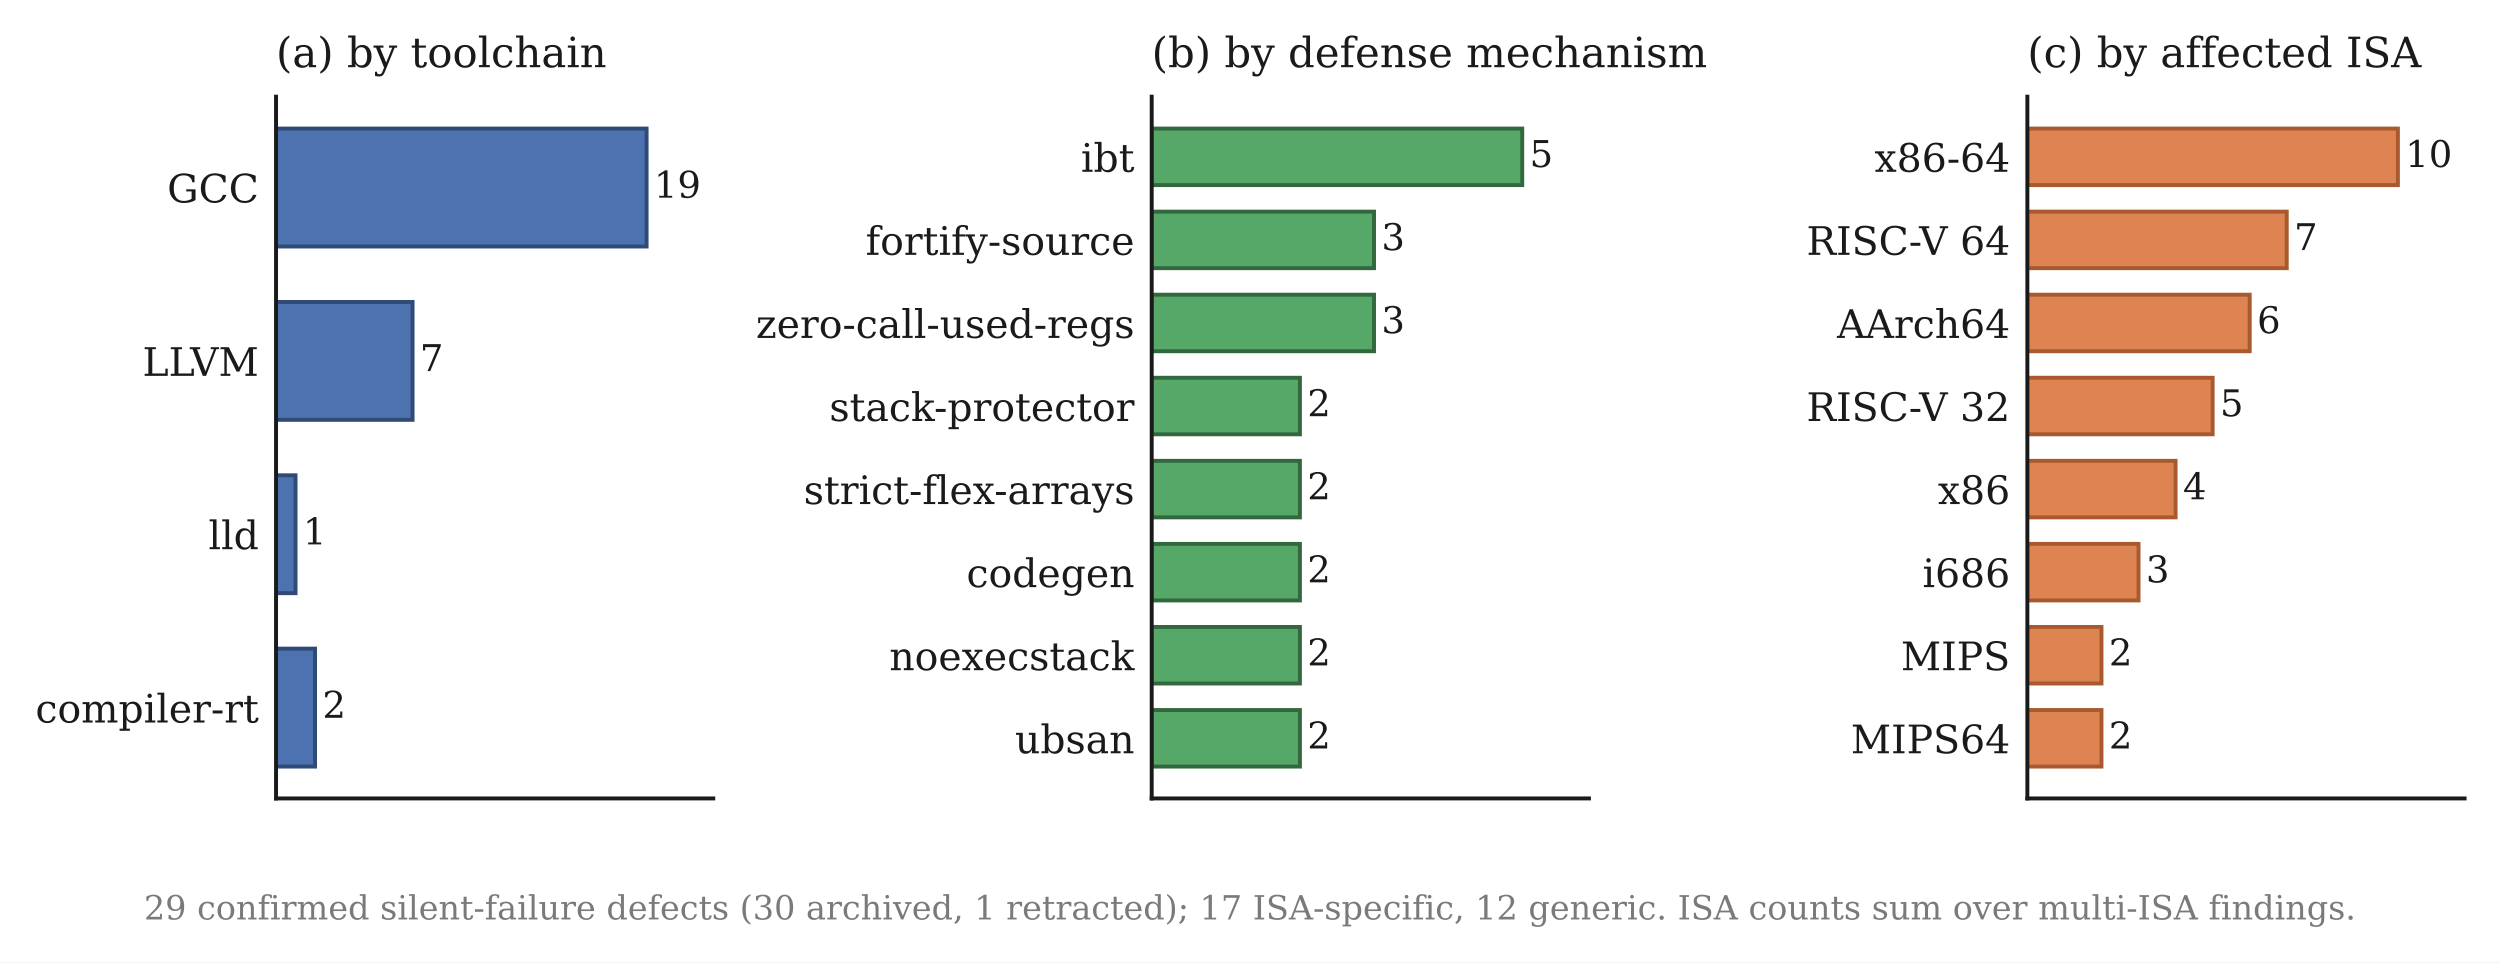
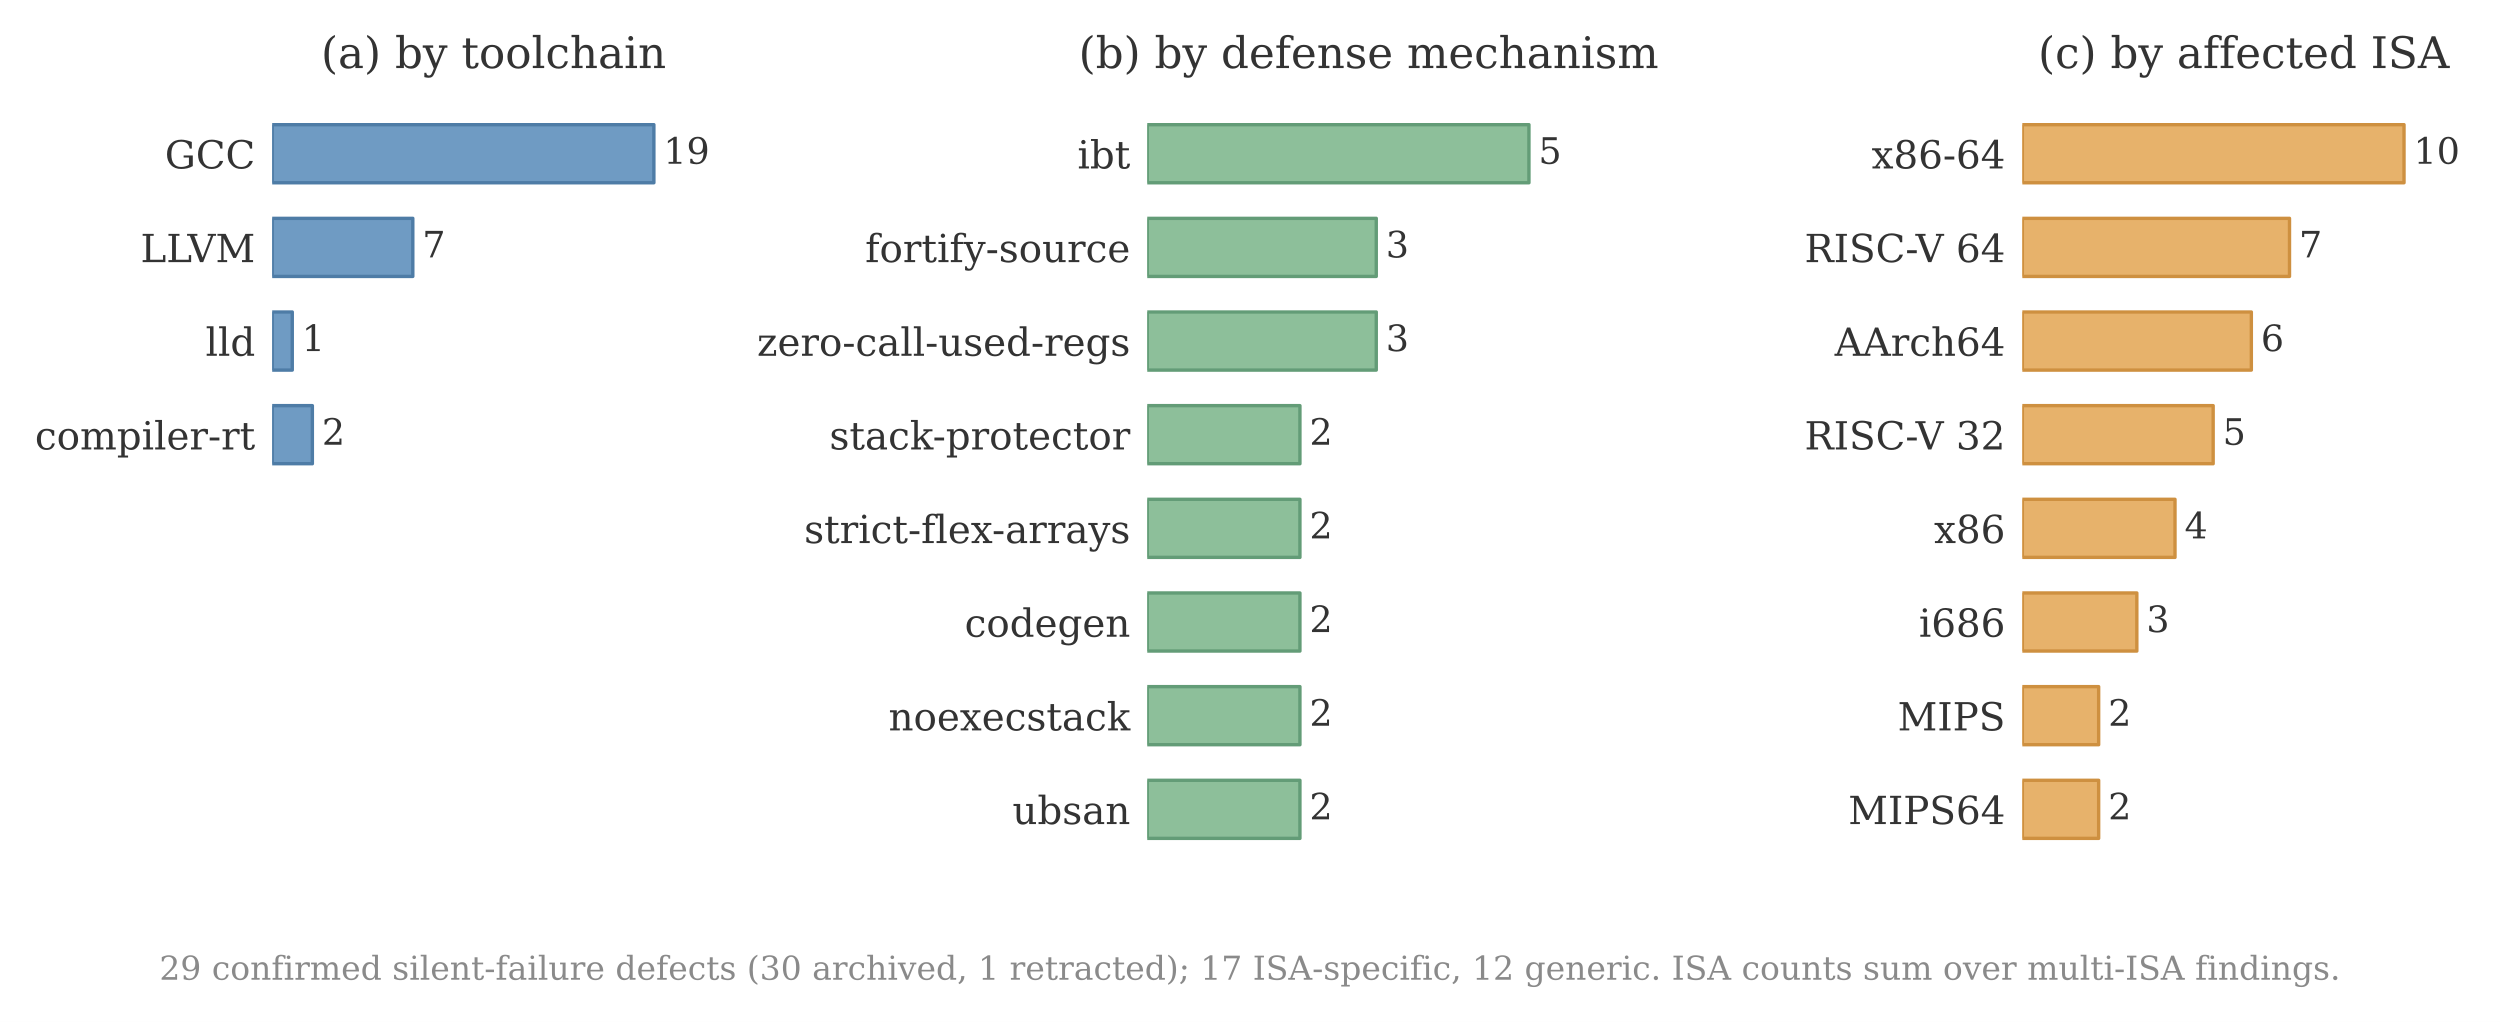
- <svg xmlns="http://www.w3.org/2000/svg" width="508.289pt" height="195.653pt" viewBox="0 0 508.289 195.653" version="1.1">
+ <svg xmlns="http://www.w3.org/2000/svg" width="515.489pt" height="210.721pt" viewBox="0 0 515.489 210.721" version="1.1">
  <defs>
    <style type="text/css">*{stroke-linejoin: round; stroke-linecap: butt}</style>
  </defs>
  <g id="figure_1">
    <g id="patch_1">
-       <path d="M 0 195.653  L 508.289 195.653  L 508.289 -0  L 0 -0  z " style="fill: #ffffff" />
+       <path d="M 0 210.721  L 515.489 210.721  L 515.489 -0  L 0 -0  z " style="fill: #ffffff" />
    </g>
    <g id="axes_1">
      <g id="patch_2">
-         <path d="M 56.123 162.335  L 145.018 162.335  L 145.018 19.659  L 56.123 19.659  z " style="fill: #ffffff" />
-       </g>
-       <g id="patch_3">
-         <path d="M 56.123 26.144  L 131.458 26.144  L 131.458 50.111  L 56.123 50.111  z " clip-path="url(#p0d260854c6)" style="fill: #4c72b0; stroke: #2f4a75; stroke-width: 0.8; stroke-linejoin: miter" />
-       </g>
-       <g id="patch_4">
-         <path d="M 56.123 61.39  L 83.878 61.39  L 83.878 85.357  L 56.123 85.357  z " clip-path="url(#p0d260854c6)" style="fill: #4c72b0; stroke: #2f4a75; stroke-width: 0.8; stroke-linejoin: miter" />
-       </g>
-       <g id="patch_5">
-         <path d="M 56.123 96.636  L 60.088 96.636  L 60.088 120.604  L 56.123 120.604  z " clip-path="url(#p0d260854c6)" style="fill: #4c72b0; stroke: #2f4a75; stroke-width: 0.8; stroke-linejoin: miter" />
-       </g>
-       <g id="patch_6">
-         <path d="M 56.123 131.882  L 64.053 131.882  L 64.053 155.85  L 56.123 155.85  z " clip-path="url(#p0d260854c6)" style="fill: #4c72b0; stroke: #2f4a75; stroke-width: 0.8; stroke-linejoin: miter" />
+         <path d="M 56.123 176.539  L 147.418 176.539  L 147.418 22.039  L 56.123 22.039  z " style="fill: #ffffff" />
      </g>
      <g id="matplotlib.axis_1" />
      <g id="matplotlib.axis_2">
        <g id="ytick_1">
          <g id="line2d_1" />
          <g id="text_1">
-             <text style="fill: #1a1a1a; font: 8px 'DejaVu Serif', 'Bitstream Vera Serif', 'Computer Modern Roman', 'New Century Schoolbook', 'Century Schoolbook L', 'Utopia', 'ITC Bookman', 'Bookman', 'Nimbus Roman No9 L', 'Times New Roman', 'Times', 'Palatino', 'Charter', serif; text-anchor: end" x="52.623" y="41.167" transform="rotate(-0 52.6225 41.16701)">GCC</text>
+             <text style="fill: #333333; font: 8px 'DejaVu Serif', 'Bitstream Vera Serif', 'Computer Modern Roman', 'New Century Schoolbook', 'Century Schoolbook L', 'Utopia', 'ITC Bookman', 'Bookman', 'Nimbus Roman No9 L', 'Times New Roman', 'Times', 'Palatino', 'Charter', serif; text-anchor: end" x="52.623" y="34.734" transform="rotate(-0 52.6225 34.73423)">GCC</text>
          </g>
        </g>
        <g id="ytick_2">
          <g id="line2d_2" />
          <g id="text_2">
-             <text style="fill: #1a1a1a; font: 8px 'DejaVu Serif', 'Bitstream Vera Serif', 'Computer Modern Roman', 'New Century Schoolbook', 'Century Schoolbook L', 'Utopia', 'ITC Bookman', 'Bookman', 'Nimbus Roman No9 L', 'Times New Roman', 'Times', 'Palatino', 'Charter', serif; text-anchor: end" x="52.623" y="76.413" transform="rotate(-0 52.6225 76.41312)">LLVM</text>
+             <text style="fill: #333333; font: 8px 'DejaVu Serif', 'Bitstream Vera Serif', 'Computer Modern Roman', 'New Century Schoolbook', 'Century Schoolbook L', 'Utopia', 'ITC Bookman', 'Bookman', 'Nimbus Roman No9 L', 'Times New Roman', 'Times', 'Palatino', 'Charter', serif; text-anchor: end" x="52.623" y="54.047" transform="rotate(-0 52.6225 54.04677)">LLVM</text>
          </g>
        </g>
        <g id="ytick_3">
          <g id="line2d_3" />
          <g id="text_3">
-             <text style="fill: #1a1a1a; font: 8px 'DejaVu Serif', 'Bitstream Vera Serif', 'Computer Modern Roman', 'New Century Schoolbook', 'Century Schoolbook L', 'Utopia', 'ITC Bookman', 'Bookman', 'Nimbus Roman No9 L', 'Times New Roman', 'Times', 'Palatino', 'Charter', serif; text-anchor: end" x="52.623" y="111.659" transform="rotate(-0 52.6225 111.6592)">lld</text>
+             <text style="fill: #333333; font: 8px 'DejaVu Serif', 'Bitstream Vera Serif', 'Computer Modern Roman', 'New Century Schoolbook', 'Century Schoolbook L', 'Utopia', 'ITC Bookman', 'Bookman', 'Nimbus Roman No9 L', 'Times New Roman', 'Times', 'Palatino', 'Charter', serif; text-anchor: end" x="52.623" y="73.359" transform="rotate(-0 52.6225 73.3593)">lld</text>
          </g>
        </g>
        <g id="ytick_4">
          <g id="line2d_4" />
          <g id="text_4">
-             <text style="fill: #1a1a1a; font: 8px 'DejaVu Serif', 'Bitstream Vera Serif', 'Computer Modern Roman', 'New Century Schoolbook', 'Century Schoolbook L', 'Utopia', 'ITC Bookman', 'Bookman', 'Nimbus Roman No9 L', 'Times New Roman', 'Times', 'Palatino', 'Charter', serif; text-anchor: end" x="52.623" y="146.905" transform="rotate(-0 52.6225 146.9053)">compiler-rt</text>
-           </g>
-         </g>
-       </g>
+             <text style="fill: #333333; font: 8px 'DejaVu Serif', 'Bitstream Vera Serif', 'Computer Modern Roman', 'New Century Schoolbook', 'Century Schoolbook L', 'Utopia', 'ITC Bookman', 'Bookman', 'Nimbus Roman No9 L', 'Times New Roman', 'Times', 'Palatino', 'Charter', serif; text-anchor: end" x="52.623" y="92.672" transform="rotate(-0 52.6225 92.67183)">compiler-rt</text>
+           </g>
+         </g>
+       </g>
+       <g id="patch_3">
+         <path d="M 56.123 25.708  L 134.826 25.708  L 134.826 37.682  L 56.123 37.682  z " clip-path="url(#p93c4ddfcd6)" style="fill: #6f9bc3; stroke: #4e7ca6; stroke-width: 0.7; stroke-linecap: round" />
+       </g>
+       <g id="patch_4">
+         <path d="M 56.123 45.021  L 85.118 45.021  L 85.118 56.994  L 56.123 56.994  z " clip-path="url(#p93c4ddfcd6)" style="fill: #6f9bc3; stroke: #4e7ca6; stroke-width: 0.7; stroke-linecap: round" />
+       </g>
+       <g id="patch_5">
+         <path d="M 56.123 64.333  L 60.265 64.333  L 60.265 76.307  L 56.123 76.307  z " clip-path="url(#p93c4ddfcd6)" style="fill: #6f9bc3; stroke: #4e7ca6; stroke-width: 0.7; stroke-linecap: round" />
+       </g>
+       <g id="patch_6">
+         <path d="M 56.123 83.646  L 64.407 83.646  L 64.407 95.619  L 56.123 95.619  z " clip-path="url(#p93c4ddfcd6)" style="fill: #6f9bc3; stroke: #4e7ca6; stroke-width: 0.7; stroke-linecap: round" />
+       </g>
+       <g id="text_5">
+         <text style="fill: #333333; font: 7.5px 'DejaVu Serif', 'Bitstream Vera Serif', 'Computer Modern Roman', 'New Century Schoolbook', 'Century Schoolbook L', 'Utopia', 'ITC Bookman', 'Bookman', 'Nimbus Roman No9 L', 'Times New Roman', 'Times', 'Palatino', 'Charter', serif; text-anchor: start" x="136.793" y="33.764" transform="rotate(-0 136.7932 33.76439)">19</text>
+       </g>
+       <g id="text_6">
+         <text style="fill: #333333; font: 7.5px 'DejaVu Serif', 'Bitstream Vera Serif', 'Computer Modern Roman', 'New Century Schoolbook', 'Century Schoolbook L', 'Utopia', 'ITC Bookman', 'Bookman', 'Nimbus Roman No9 L', 'Times New Roman', 'Times', 'Palatino', 'Charter', serif; text-anchor: start" x="87.086" y="53.077" transform="rotate(-0 87.08597 53.07692)">7</text>
+       </g>
+       <g id="text_7">
+         <text style="fill: #333333; font: 7.5px 'DejaVu Serif', 'Bitstream Vera Serif', 'Computer Modern Roman', 'New Century Schoolbook', 'Century Schoolbook L', 'Utopia', 'ITC Bookman', 'Bookman', 'Nimbus Roman No9 L', 'Times New Roman', 'Times', 'Palatino', 'Charter', serif; text-anchor: start" x="62.232" y="72.389" transform="rotate(-0 62.23235 72.38945)">1</text>
+       </g>
+       <g id="text_8">
+         <text style="fill: #333333; font: 7.5px 'DejaVu Serif', 'Bitstream Vera Serif', 'Computer Modern Roman', 'New Century Schoolbook', 'Century Schoolbook L', 'Utopia', 'ITC Bookman', 'Bookman', 'Nimbus Roman No9 L', 'Times New Roman', 'Times', 'Palatino', 'Charter', serif; text-anchor: start" x="66.375" y="91.702" transform="rotate(-0 66.37462 91.70198)">2</text>
+       </g>
+       <g id="text_9">
+         <text style="fill: #333333; font: 9px 'DejaVu Serif', 'Bitstream Vera Serif', 'Computer Modern Roman', 'New Century Schoolbook', 'Century Schoolbook L', 'Utopia', 'ITC Bookman', 'Bookman', 'Nimbus Roman No9 L', 'Times New Roman', 'Times', 'Palatino', 'Charter', serif; text-anchor: middle" x="101.77" y="14.039" transform="rotate(-0 101.7703 14.03859)">(a) by toolchain</text>
+       </g>
+     </g>
+     <g id="axes_2">
      <g id="patch_7">
-         <path d="M 56.123 162.335  L 56.123 19.659  " style="fill: none; stroke: #1a1a1a; stroke-width: 0.8; stroke-linejoin: miter; stroke-linecap: square" />
-       </g>
-       <g id="patch_8">
-         <path d="M 56.123 162.335  L 145.018 162.335  " style="fill: none; stroke: #1a1a1a; stroke-width: 0.8; stroke-linejoin: miter; stroke-linecap: square" />
-       </g>
-       <g id="text_5">
-         <text style="fill: #1a1a1a; font: 7.5px 'DejaVu Serif', 'Bitstream Vera Serif', 'Computer Modern Roman', 'New Century Schoolbook', 'Century Schoolbook L', 'Utopia', 'ITC Bookman', 'Bookman', 'Nimbus Roman No9 L', 'Times New Roman', 'Times', 'Palatino', 'Charter', serif; text-anchor: start" x="132.964" y="40.197" transform="rotate(-0 132.9645 40.19716)">19</text>
-       </g>
-       <g id="text_6">
-         <text style="fill: #1a1a1a; font: 7.5px 'DejaVu Serif', 'Bitstream Vera Serif', 'Computer Modern Roman', 'New Century Schoolbook', 'Century Schoolbook L', 'Utopia', 'ITC Bookman', 'Bookman', 'Nimbus Roman No9 L', 'Times New Roman', 'Times', 'Palatino', 'Charter', serif; text-anchor: start" x="85.384" y="75.443" transform="rotate(-0 85.38431 75.44327)">7</text>
-       </g>
-       <g id="text_7">
-         <text style="fill: #1a1a1a; font: 7.5px 'DejaVu Serif', 'Bitstream Vera Serif', 'Computer Modern Roman', 'New Century Schoolbook', 'Century Schoolbook L', 'Utopia', 'ITC Bookman', 'Bookman', 'Nimbus Roman No9 L', 'Times New Roman', 'Times', 'Palatino', 'Charter', serif; text-anchor: start" x="61.594" y="110.689" transform="rotate(-0 61.59422 110.6894)">1</text>
-       </g>
-       <g id="text_8">
-         <text style="fill: #1a1a1a; font: 7.5px 'DejaVu Serif', 'Bitstream Vera Serif', 'Computer Modern Roman', 'New Century Schoolbook', 'Century Schoolbook L', 'Utopia', 'ITC Bookman', 'Bookman', 'Nimbus Roman No9 L', 'Times New Roman', 'Times', 'Palatino', 'Charter', serif; text-anchor: start" x="65.559" y="145.935" transform="rotate(-0 65.55924 145.9355)">2</text>
-       </g>
-       <g id="text_9">
-         <text style="fill: #1a1a1a; font: 8.5px 'DejaVu Serif', 'Bitstream Vera Serif', 'Computer Modern Roman', 'New Century Schoolbook', 'Century Schoolbook L', 'Utopia', 'ITC Bookman', 'Bookman', 'Nimbus Roman No9 L', 'Times New Roman', 'Times', 'Palatino', 'Charter', serif; text-anchor: start" x="56.123" y="13.659" transform="rotate(-0 56.1225 13.65867)">(a) by toolchain</text>
-       </g>
-     </g>
-     <g id="axes_2">
-       <g id="patch_9">
-         <path d="M 234.158 162.335  L 323.054 162.335  L 323.054 19.659  L 234.158 19.659  z " style="fill: #ffffff" />
-       </g>
-       <g id="patch_10">
-         <path d="M 234.158 26.144  L 309.493 26.144  L 309.493 37.628  L 234.158 37.628  z " clip-path="url(#pb42e77f944)" style="fill: #55a868; stroke: #33683f; stroke-width: 0.8; stroke-linejoin: miter" />
-       </g>
-       <g id="patch_11">
-         <path d="M 234.158 43.033  L 279.359 43.033  L 279.359 54.517  L 234.158 54.517  z " clip-path="url(#pb42e77f944)" style="fill: #55a868; stroke: #33683f; stroke-width: 0.8; stroke-linejoin: miter" />
-       </g>
-       <g id="patch_12">
-         <path d="M 234.158 59.921  L 279.359 59.921  L 279.359 71.406  L 234.158 71.406  z " clip-path="url(#pb42e77f944)" style="fill: #55a868; stroke: #33683f; stroke-width: 0.8; stroke-linejoin: miter" />
-       </g>
-       <g id="patch_13">
-         <path d="M 234.158 76.81  L 264.292 76.81  L 264.292 88.295  L 234.158 88.295  z " clip-path="url(#pb42e77f944)" style="fill: #55a868; stroke: #33683f; stroke-width: 0.8; stroke-linejoin: miter" />
-       </g>
-       <g id="patch_14">
-         <path d="M 234.158 93.699  L 264.292 93.699  L 264.292 105.183  L 234.158 105.183  z " clip-path="url(#pb42e77f944)" style="fill: #55a868; stroke: #33683f; stroke-width: 0.8; stroke-linejoin: miter" />
-       </g>
-       <g id="patch_15">
-         <path d="M 234.158 110.588  L 264.292 110.588  L 264.292 122.072  L 234.158 122.072  z " clip-path="url(#pb42e77f944)" style="fill: #55a868; stroke: #33683f; stroke-width: 0.8; stroke-linejoin: miter" />
-       </g>
-       <g id="patch_16">
-         <path d="M 234.158 127.477  L 264.292 127.477  L 264.292 138.961  L 234.158 138.961  z " clip-path="url(#pb42e77f944)" style="fill: #55a868; stroke: #33683f; stroke-width: 0.8; stroke-linejoin: miter" />
-       </g>
-       <g id="patch_17">
-         <path d="M 234.158 144.365  L 264.292 144.365  L 264.292 155.85  L 234.158 155.85  z " clip-path="url(#pb42e77f944)" style="fill: #55a868; stroke: #33683f; stroke-width: 0.8; stroke-linejoin: miter" />
+         <path d="M 236.558 176.539  L 327.854 176.539  L 327.854 22.039  L 236.558 22.039  z " style="fill: #ffffff" />
      </g>
      <g id="matplotlib.axis_3" />
      <g id="matplotlib.axis_4">
        <g id="ytick_5">
          <g id="line2d_5" />
          <g id="text_10">
-             <text style="fill: #1a1a1a; font: 8px 'DejaVu Serif', 'Bitstream Vera Serif', 'Computer Modern Roman', 'New Century Schoolbook', 'Century Schoolbook L', 'Utopia', 'ITC Bookman', 'Bookman', 'Nimbus Roman No9 L', 'Times New Roman', 'Times', 'Palatino', 'Charter', serif; text-anchor: end" x="230.658" y="34.926" transform="rotate(-0 230.6581 34.92551)">ibt</text>
+             <text style="fill: #333333; font: 8px 'DejaVu Serif', 'Bitstream Vera Serif', 'Computer Modern Roman', 'New Century Schoolbook', 'Century Schoolbook L', 'Utopia', 'ITC Bookman', 'Bookman', 'Nimbus Roman No9 L', 'Times New Roman', 'Times', 'Palatino', 'Charter', serif; text-anchor: end" x="233.058" y="34.734" transform="rotate(-0 233.0581 34.73423)">ibt</text>
          </g>
        </g>
        <g id="ytick_6">
          <g id="line2d_6" />
          <g id="text_11">
-             <text style="fill: #1a1a1a; font: 8px 'DejaVu Serif', 'Bitstream Vera Serif', 'Computer Modern Roman', 'New Century Schoolbook', 'Century Schoolbook L', 'Utopia', 'ITC Bookman', 'Bookman', 'Nimbus Roman No9 L', 'Times New Roman', 'Times', 'Palatino', 'Charter', serif; text-anchor: end" x="230.658" y="51.814" transform="rotate(-0 230.6581 51.81427)">fortify-source</text>
+             <text style="fill: #333333; font: 8px 'DejaVu Serif', 'Bitstream Vera Serif', 'Computer Modern Roman', 'New Century Schoolbook', 'Century Schoolbook L', 'Utopia', 'ITC Bookman', 'Bookman', 'Nimbus Roman No9 L', 'Times New Roman', 'Times', 'Palatino', 'Charter', serif; text-anchor: end" x="233.058" y="54.047" transform="rotate(-0 233.0581 54.04677)">fortify-source</text>
          </g>
        </g>
        <g id="ytick_7">
          <g id="line2d_7" />
          <g id="text_12">
-             <text style="fill: #1a1a1a; font: 8px 'DejaVu Serif', 'Bitstream Vera Serif', 'Computer Modern Roman', 'New Century Schoolbook', 'Century Schoolbook L', 'Utopia', 'ITC Bookman', 'Bookman', 'Nimbus Roman No9 L', 'Times New Roman', 'Times', 'Palatino', 'Charter', serif; text-anchor: end" x="230.658" y="68.703" transform="rotate(-0 230.6581 68.70303)">zero-call-used-regs</text>
+             <text style="fill: #333333; font: 8px 'DejaVu Serif', 'Bitstream Vera Serif', 'Computer Modern Roman', 'New Century Schoolbook', 'Century Schoolbook L', 'Utopia', 'ITC Bookman', 'Bookman', 'Nimbus Roman No9 L', 'Times New Roman', 'Times', 'Palatino', 'Charter', serif; text-anchor: end" x="233.058" y="73.359" transform="rotate(-0 233.0581 73.3593)">zero-call-used-regs</text>
          </g>
        </g>
        <g id="ytick_8">
          <g id="line2d_8" />
          <g id="text_13">
-             <text style="fill: #1a1a1a; font: 8px 'DejaVu Serif', 'Bitstream Vera Serif', 'Computer Modern Roman', 'New Century Schoolbook', 'Century Schoolbook L', 'Utopia', 'ITC Bookman', 'Bookman', 'Nimbus Roman No9 L', 'Times New Roman', 'Times', 'Palatino', 'Charter', serif; text-anchor: end" x="230.658" y="85.592" transform="rotate(-0 230.6581 85.59179)">stack-protector</text>
+             <text style="fill: #333333; font: 8px 'DejaVu Serif', 'Bitstream Vera Serif', 'Computer Modern Roman', 'New Century Schoolbook', 'Century Schoolbook L', 'Utopia', 'ITC Bookman', 'Bookman', 'Nimbus Roman No9 L', 'Times New Roman', 'Times', 'Palatino', 'Charter', serif; text-anchor: end" x="233.058" y="92.672" transform="rotate(-0 233.0581 92.67183)">stack-protector</text>
          </g>
        </g>
        <g id="ytick_9">
          <g id="line2d_9" />
          <g id="text_14">
-             <text style="fill: #1a1a1a; font: 8px 'DejaVu Serif', 'Bitstream Vera Serif', 'Computer Modern Roman', 'New Century Schoolbook', 'Century Schoolbook L', 'Utopia', 'ITC Bookman', 'Bookman', 'Nimbus Roman No9 L', 'Times New Roman', 'Times', 'Palatino', 'Charter', serif; text-anchor: end" x="230.658" y="102.481" transform="rotate(-0 230.6581 102.4806)">strict-flex-arrays</text>
+             <text style="fill: #333333; font: 8px 'DejaVu Serif', 'Bitstream Vera Serif', 'Computer Modern Roman', 'New Century Schoolbook', 'Century Schoolbook L', 'Utopia', 'ITC Bookman', 'Bookman', 'Nimbus Roman No9 L', 'Times New Roman', 'Times', 'Palatino', 'Charter', serif; text-anchor: end" x="233.058" y="111.984" transform="rotate(-0 233.0581 111.9844)">strict-flex-arrays</text>
          </g>
        </g>
        <g id="ytick_10">
          <g id="line2d_10" />
          <g id="text_15">
-             <text style="fill: #1a1a1a; font: 8px 'DejaVu Serif', 'Bitstream Vera Serif', 'Computer Modern Roman', 'New Century Schoolbook', 'Century Schoolbook L', 'Utopia', 'ITC Bookman', 'Bookman', 'Nimbus Roman No9 L', 'Times New Roman', 'Times', 'Palatino', 'Charter', serif; text-anchor: end" x="230.658" y="119.369" transform="rotate(-0 230.6581 119.3693)">codegen</text>
+             <text style="fill: #333333; font: 8px 'DejaVu Serif', 'Bitstream Vera Serif', 'Computer Modern Roman', 'New Century Schoolbook', 'Century Schoolbook L', 'Utopia', 'ITC Bookman', 'Bookman', 'Nimbus Roman No9 L', 'Times New Roman', 'Times', 'Palatino', 'Charter', serif; text-anchor: end" x="233.058" y="131.297" transform="rotate(-0 233.0581 131.2969)">codegen</text>
          </g>
        </g>
        <g id="ytick_11">
          <g id="line2d_11" />
          <g id="text_16">
-             <text style="fill: #1a1a1a; font: 8px 'DejaVu Serif', 'Bitstream Vera Serif', 'Computer Modern Roman', 'New Century Schoolbook', 'Century Schoolbook L', 'Utopia', 'ITC Bookman', 'Bookman', 'Nimbus Roman No9 L', 'Times New Roman', 'Times', 'Palatino', 'Charter', serif; text-anchor: end" x="230.658" y="136.258" transform="rotate(-0 230.6581 136.2581)">noexecstack</text>
+             <text style="fill: #333333; font: 8px 'DejaVu Serif', 'Bitstream Vera Serif', 'Computer Modern Roman', 'New Century Schoolbook', 'Century Schoolbook L', 'Utopia', 'ITC Bookman', 'Bookman', 'Nimbus Roman No9 L', 'Times New Roman', 'Times', 'Palatino', 'Charter', serif; text-anchor: end" x="233.058" y="150.609" transform="rotate(-0 233.0581 150.6094)">noexecstack</text>
          </g>
        </g>
        <g id="ytick_12">
          <g id="line2d_12" />
          <g id="text_17">
-             <text style="fill: #1a1a1a; font: 8px 'DejaVu Serif', 'Bitstream Vera Serif', 'Computer Modern Roman', 'New Century Schoolbook', 'Century Schoolbook L', 'Utopia', 'ITC Bookman', 'Bookman', 'Nimbus Roman No9 L', 'Times New Roman', 'Times', 'Palatino', 'Charter', serif; text-anchor: end" x="230.658" y="153.147" transform="rotate(-0 230.6581 153.1468)">ubsan</text>
-           </g>
-         </g>
-       </g>
-       <g id="patch_18">
-         <path d="M 234.158 162.335  L 234.158 19.659  " style="fill: none; stroke: #1a1a1a; stroke-width: 0.8; stroke-linejoin: miter; stroke-linecap: square" />
-       </g>
-       <g id="patch_19">
-         <path d="M 234.158 162.335  L 323.054 162.335  " style="fill: none; stroke: #1a1a1a; stroke-width: 0.8; stroke-linejoin: miter; stroke-linecap: square" />
+             <text style="fill: #333333; font: 8px 'DejaVu Serif', 'Bitstream Vera Serif', 'Computer Modern Roman', 'New Century Schoolbook', 'Century Schoolbook L', 'Utopia', 'ITC Bookman', 'Bookman', 'Nimbus Roman No9 L', 'Times New Roman', 'Times', 'Palatino', 'Charter', serif; text-anchor: end" x="233.058" y="169.922" transform="rotate(-0 233.0581 169.922)">ubsan</text>
+           </g>
+         </g>
+       </g>
+       <g id="patch_8">
+         <path d="M 236.558 25.708  L 315.261 25.708  L 315.261 37.682  L 236.558 37.682  z " clip-path="url(#pa317aa3f39)" style="fill: #8dbf9a; stroke: #639c77; stroke-width: 0.7; stroke-linecap: round" />
+       </g>
+       <g id="patch_9">
+         <path d="M 236.558 45.021  L 283.78 45.021  L 283.78 56.994  L 236.558 56.994  z " clip-path="url(#pa317aa3f39)" style="fill: #8dbf9a; stroke: #639c77; stroke-width: 0.7; stroke-linecap: round" />
+       </g>
+       <g id="patch_10">
+         <path d="M 236.558 64.333  L 283.78 64.333  L 283.78 76.307  L 236.558 76.307  z " clip-path="url(#pa317aa3f39)" style="fill: #8dbf9a; stroke: #639c77; stroke-width: 0.7; stroke-linecap: round" />
+       </g>
+       <g id="patch_11">
+         <path d="M 236.558 83.646  L 268.039 83.646  L 268.039 95.619  L 236.558 95.619  z " clip-path="url(#pa317aa3f39)" style="fill: #8dbf9a; stroke: #639c77; stroke-width: 0.7; stroke-linecap: round" />
+       </g>
+       <g id="patch_12">
+         <path d="M 236.558 102.958  L 268.039 102.958  L 268.039 114.932  L 236.558 114.932  z " clip-path="url(#pa317aa3f39)" style="fill: #8dbf9a; stroke: #639c77; stroke-width: 0.7; stroke-linecap: round" />
+       </g>
+       <g id="patch_13">
+         <path d="M 236.558 122.271  L 268.039 122.271  L 268.039 134.244  L 236.558 134.244  z " clip-path="url(#pa317aa3f39)" style="fill: #8dbf9a; stroke: #639c77; stroke-width: 0.7; stroke-linecap: round" />
+       </g>
+       <g id="patch_14">
+         <path d="M 236.558 141.583  L 268.039 141.583  L 268.039 153.557  L 236.558 153.557  z " clip-path="url(#pa317aa3f39)" style="fill: #8dbf9a; stroke: #639c77; stroke-width: 0.7; stroke-linecap: round" />
+       </g>
+       <g id="patch_15">
+         <path d="M 236.558 160.896  L 268.039 160.896  L 268.039 172.869  L 236.558 172.869  z " clip-path="url(#pa317aa3f39)" style="fill: #8dbf9a; stroke: #639c77; stroke-width: 0.7; stroke-linecap: round" />
      </g>
      <g id="text_18">
-         <text style="fill: #1a1a1a; font: 7.5px 'DejaVu Serif', 'Bitstream Vera Serif', 'Computer Modern Roman', 'New Century Schoolbook', 'Century Schoolbook L', 'Utopia', 'ITC Bookman', 'Bookman', 'Nimbus Roman No9 L', 'Times New Roman', 'Times', 'Palatino', 'Charter', serif; text-anchor: start" x="311" y="33.956" transform="rotate(-0 311.0001 33.95567)">5</text>
+         <text style="fill: #333333; font: 7.5px 'DejaVu Serif', 'Bitstream Vera Serif', 'Computer Modern Roman', 'New Century Schoolbook', 'Century Schoolbook L', 'Utopia', 'ITC Bookman', 'Bookman', 'Nimbus Roman No9 L', 'Times New Roman', 'Times', 'Palatino', 'Charter', serif; text-anchor: start" x="317.229" y="33.764" transform="rotate(-0 317.2288 33.76439)">5</text>
      </g>
      <g id="text_19">
-         <text style="fill: #1a1a1a; font: 7.5px 'DejaVu Serif', 'Bitstream Vera Serif', 'Computer Modern Roman', 'New Century Schoolbook', 'Century Schoolbook L', 'Utopia', 'ITC Bookman', 'Bookman', 'Nimbus Roman No9 L', 'Times New Roman', 'Times', 'Palatino', 'Charter', serif; text-anchor: start" x="280.866" y="50.844" transform="rotate(-0 280.866 50.84443)">3</text>
+         <text style="fill: #333333; font: 7.5px 'DejaVu Serif', 'Bitstream Vera Serif', 'Computer Modern Roman', 'New Century Schoolbook', 'Century Schoolbook L', 'Utopia', 'ITC Bookman', 'Bookman', 'Nimbus Roman No9 L', 'Times New Roman', 'Times', 'Palatino', 'Charter', serif; text-anchor: start" x="285.748" y="53.077" transform="rotate(-0 285.7476 53.07692)">3</text>
      </g>
      <g id="text_20">
-         <text style="fill: #1a1a1a; font: 7.5px 'DejaVu Serif', 'Bitstream Vera Serif', 'Computer Modern Roman', 'New Century Schoolbook', 'Century Schoolbook L', 'Utopia', 'ITC Bookman', 'Bookman', 'Nimbus Roman No9 L', 'Times New Roman', 'Times', 'Palatino', 'Charter', serif; text-anchor: start" x="280.866" y="67.733" transform="rotate(-0 280.866 67.73319)">3</text>
+         <text style="fill: #333333; font: 7.5px 'DejaVu Serif', 'Bitstream Vera Serif', 'Computer Modern Roman', 'New Century Schoolbook', 'Century Schoolbook L', 'Utopia', 'ITC Bookman', 'Bookman', 'Nimbus Roman No9 L', 'Times New Roman', 'Times', 'Palatino', 'Charter', serif; text-anchor: start" x="285.748" y="72.389" transform="rotate(-0 285.7476 72.38945)">3</text>
      </g>
      <g id="text_21">
-         <text style="fill: #1a1a1a; font: 7.5px 'DejaVu Serif', 'Bitstream Vera Serif', 'Computer Modern Roman', 'New Century Schoolbook', 'Century Schoolbook L', 'Utopia', 'ITC Bookman', 'Bookman', 'Nimbus Roman No9 L', 'Times New Roman', 'Times', 'Palatino', 'Charter', serif; text-anchor: start" x="265.799" y="84.622" transform="rotate(-0 265.7989 84.62195)">2</text>
+         <text style="fill: #333333; font: 7.5px 'DejaVu Serif', 'Bitstream Vera Serif', 'Computer Modern Roman', 'New Century Schoolbook', 'Century Schoolbook L', 'Utopia', 'ITC Bookman', 'Bookman', 'Nimbus Roman No9 L', 'Times New Roman', 'Times', 'Palatino', 'Charter', serif; text-anchor: start" x="270.007" y="91.702" transform="rotate(-0 270.007 91.70198)">2</text>
      </g>
      <g id="text_22">
-         <text style="fill: #1a1a1a; font: 7.5px 'DejaVu Serif', 'Bitstream Vera Serif', 'Computer Modern Roman', 'New Century Schoolbook', 'Century Schoolbook L', 'Utopia', 'ITC Bookman', 'Bookman', 'Nimbus Roman No9 L', 'Times New Roman', 'Times', 'Palatino', 'Charter', serif; text-anchor: start" x="265.799" y="101.511" transform="rotate(-0 265.7989 101.5107)">2</text>
+         <text style="fill: #333333; font: 7.5px 'DejaVu Serif', 'Bitstream Vera Serif', 'Computer Modern Roman', 'New Century Schoolbook', 'Century Schoolbook L', 'Utopia', 'ITC Bookman', 'Bookman', 'Nimbus Roman No9 L', 'Times New Roman', 'Times', 'Palatino', 'Charter', serif; text-anchor: start" x="270.007" y="111.015" transform="rotate(-0 270.007 111.0145)">2</text>
      </g>
      <g id="text_23">
-         <text style="fill: #1a1a1a; font: 7.5px 'DejaVu Serif', 'Bitstream Vera Serif', 'Computer Modern Roman', 'New Century Schoolbook', 'Century Schoolbook L', 'Utopia', 'ITC Bookman', 'Bookman', 'Nimbus Roman No9 L', 'Times New Roman', 'Times', 'Palatino', 'Charter', serif; text-anchor: start" x="265.799" y="118.399" transform="rotate(-0 265.7989 118.3995)">2</text>
+         <text style="fill: #333333; font: 7.5px 'DejaVu Serif', 'Bitstream Vera Serif', 'Computer Modern Roman', 'New Century Schoolbook', 'Century Schoolbook L', 'Utopia', 'ITC Bookman', 'Bookman', 'Nimbus Roman No9 L', 'Times New Roman', 'Times', 'Palatino', 'Charter', serif; text-anchor: start" x="270.007" y="130.327" transform="rotate(-0 270.007 130.327)">2</text>
      </g>
      <g id="text_24">
-         <text style="fill: #1a1a1a; font: 7.5px 'DejaVu Serif', 'Bitstream Vera Serif', 'Computer Modern Roman', 'New Century Schoolbook', 'Century Schoolbook L', 'Utopia', 'ITC Bookman', 'Bookman', 'Nimbus Roman No9 L', 'Times New Roman', 'Times', 'Palatino', 'Charter', serif; text-anchor: start" x="265.799" y="135.288" transform="rotate(-0 265.7989 135.2882)">2</text>
+         <text style="fill: #333333; font: 7.5px 'DejaVu Serif', 'Bitstream Vera Serif', 'Computer Modern Roman', 'New Century Schoolbook', 'Century Schoolbook L', 'Utopia', 'ITC Bookman', 'Bookman', 'Nimbus Roman No9 L', 'Times New Roman', 'Times', 'Palatino', 'Charter', serif; text-anchor: start" x="270.007" y="149.64" transform="rotate(-0 270.007 149.6396)">2</text>
      </g>
      <g id="text_25">
-         <text style="fill: #1a1a1a; font: 7.5px 'DejaVu Serif', 'Bitstream Vera Serif', 'Computer Modern Roman', 'New Century Schoolbook', 'Century Schoolbook L', 'Utopia', 'ITC Bookman', 'Bookman', 'Nimbus Roman No9 L', 'Times New Roman', 'Times', 'Palatino', 'Charter', serif; text-anchor: start" x="265.799" y="152.177" transform="rotate(-0 265.7989 152.177)">2</text>
+         <text style="fill: #333333; font: 7.5px 'DejaVu Serif', 'Bitstream Vera Serif', 'Computer Modern Roman', 'New Century Schoolbook', 'Century Schoolbook L', 'Utopia', 'ITC Bookman', 'Bookman', 'Nimbus Roman No9 L', 'Times New Roman', 'Times', 'Palatino', 'Charter', serif; text-anchor: start" x="270.007" y="168.952" transform="rotate(-0 270.007 168.9521)">2</text>
      </g>
      <g id="text_26">
-         <text style="fill: #1a1a1a; font: 8.5px 'DejaVu Serif', 'Bitstream Vera Serif', 'Computer Modern Roman', 'New Century Schoolbook', 'Century Schoolbook L', 'Utopia', 'ITC Bookman', 'Bookman', 'Nimbus Roman No9 L', 'Times New Roman', 'Times', 'Palatino', 'Charter', serif; text-anchor: start" x="234.158" y="13.659" transform="rotate(-0 234.1581 13.65867)">(b) by defense mechanism</text>
+         <text style="fill: #333333; font: 9px 'DejaVu Serif', 'Bitstream Vera Serif', 'Computer Modern Roman', 'New Century Schoolbook', 'Century Schoolbook L', 'Utopia', 'ITC Bookman', 'Bookman', 'Nimbus Roman No9 L', 'Times New Roman', 'Times', 'Palatino', 'Charter', serif; text-anchor: middle" x="282.206" y="14.039" transform="rotate(-0 282.2059 14.03859)">(b) by defense mechanism</text>
      </g>
    </g>
    <g id="axes_3">
-       <g id="patch_20">
-         <path d="M 412.194 162.335  L 501.089 162.335  L 501.089 19.659  L 412.194 19.659  z " style="fill: #ffffff" />
-       </g>
-       <g id="patch_21">
-         <path d="M 412.194 26.144  L 487.529 26.144  L 487.529 37.628  L 412.194 37.628  z " clip-path="url(#p5881587e35)" style="fill: #dd8452; stroke: #a85a2e; stroke-width: 0.8; stroke-linejoin: miter" />
-       </g>
-       <g id="patch_22">
-         <path d="M 412.194 43.033  L 464.928 43.033  L 464.928 54.517  L 412.194 54.517  z " clip-path="url(#p5881587e35)" style="fill: #dd8452; stroke: #a85a2e; stroke-width: 0.8; stroke-linejoin: miter" />
-       </g>
-       <g id="patch_23">
-         <path d="M 412.194 59.921  L 457.395 59.921  L 457.395 71.406  L 412.194 71.406  z " clip-path="url(#p5881587e35)" style="fill: #dd8452; stroke: #a85a2e; stroke-width: 0.8; stroke-linejoin: miter" />
-       </g>
-       <g id="patch_24">
-         <path d="M 412.194 76.81  L 449.861 76.81  L 449.861 88.295  L 412.194 88.295  z " clip-path="url(#p5881587e35)" style="fill: #dd8452; stroke: #a85a2e; stroke-width: 0.8; stroke-linejoin: miter" />
-       </g>
-       <g id="patch_25">
-         <path d="M 412.194 93.699  L 442.328 93.699  L 442.328 105.183  L 412.194 105.183  z " clip-path="url(#p5881587e35)" style="fill: #dd8452; stroke: #a85a2e; stroke-width: 0.8; stroke-linejoin: miter" />
-       </g>
-       <g id="patch_26">
-         <path d="M 412.194 110.588  L 434.794 110.588  L 434.794 122.072  L 412.194 122.072  z " clip-path="url(#p5881587e35)" style="fill: #dd8452; stroke: #a85a2e; stroke-width: 0.8; stroke-linejoin: miter" />
-       </g>
-       <g id="patch_27">
-         <path d="M 412.194 127.477  L 427.261 127.477  L 427.261 138.961  L 412.194 138.961  z " clip-path="url(#p5881587e35)" style="fill: #dd8452; stroke: #a85a2e; stroke-width: 0.8; stroke-linejoin: miter" />
-       </g>
-       <g id="patch_28">
-         <path d="M 412.194 144.365  L 427.261 144.365  L 427.261 155.85  L 412.194 155.85  z " clip-path="url(#p5881587e35)" style="fill: #dd8452; stroke: #a85a2e; stroke-width: 0.8; stroke-linejoin: miter" />
+       <g id="patch_16">
+         <path d="M 416.994 176.539  L 508.289 176.539  L 508.289 22.039  L 416.994 22.039  z " style="fill: #ffffff" />
      </g>
      <g id="matplotlib.axis_5" />
      <g id="matplotlib.axis_6">
        <g id="ytick_13">
          <g id="line2d_13" />
          <g id="text_27">
-             <text style="fill: #1a1a1a; font: 8px 'DejaVu Serif', 'Bitstream Vera Serif', 'Computer Modern Roman', 'New Century Schoolbook', 'Century Schoolbook L', 'Utopia', 'ITC Bookman', 'Bookman', 'Nimbus Roman No9 L', 'Times New Roman', 'Times', 'Palatino', 'Charter', serif; text-anchor: end" x="408.694" y="34.926" transform="rotate(-0 408.6938 34.92551)">x86-64</text>
+             <text style="fill: #333333; font: 8px 'DejaVu Serif', 'Bitstream Vera Serif', 'Computer Modern Roman', 'New Century Schoolbook', 'Century Schoolbook L', 'Utopia', 'ITC Bookman', 'Bookman', 'Nimbus Roman No9 L', 'Times New Roman', 'Times', 'Palatino', 'Charter', serif; text-anchor: end" x="413.494" y="34.734" transform="rotate(-0 413.4937 34.73423)">x86-64</text>
          </g>
        </g>
        <g id="ytick_14">
          <g id="line2d_14" />
          <g id="text_28">
-             <text style="fill: #1a1a1a; font: 8px 'DejaVu Serif', 'Bitstream Vera Serif', 'Computer Modern Roman', 'New Century Schoolbook', 'Century Schoolbook L', 'Utopia', 'ITC Bookman', 'Bookman', 'Nimbus Roman No9 L', 'Times New Roman', 'Times', 'Palatino', 'Charter', serif; text-anchor: end" x="408.694" y="51.814" transform="rotate(-0 408.6938 51.81427)">RISC-V 64</text>
+             <text style="fill: #333333; font: 8px 'DejaVu Serif', 'Bitstream Vera Serif', 'Computer Modern Roman', 'New Century Schoolbook', 'Century Schoolbook L', 'Utopia', 'ITC Bookman', 'Bookman', 'Nimbus Roman No9 L', 'Times New Roman', 'Times', 'Palatino', 'Charter', serif; text-anchor: end" x="413.494" y="54.047" transform="rotate(-0 413.4937 54.04677)">RISC-V 64</text>
          </g>
        </g>
        <g id="ytick_15">
          <g id="line2d_15" />
          <g id="text_29">
-             <text style="fill: #1a1a1a; font: 8px 'DejaVu Serif', 'Bitstream Vera Serif', 'Computer Modern Roman', 'New Century Schoolbook', 'Century Schoolbook L', 'Utopia', 'ITC Bookman', 'Bookman', 'Nimbus Roman No9 L', 'Times New Roman', 'Times', 'Palatino', 'Charter', serif; text-anchor: end" x="408.694" y="68.703" transform="rotate(-0 408.6938 68.70303)">AArch64</text>
+             <text style="fill: #333333; font: 8px 'DejaVu Serif', 'Bitstream Vera Serif', 'Computer Modern Roman', 'New Century Schoolbook', 'Century Schoolbook L', 'Utopia', 'ITC Bookman', 'Bookman', 'Nimbus Roman No9 L', 'Times New Roman', 'Times', 'Palatino', 'Charter', serif; text-anchor: end" x="413.494" y="73.359" transform="rotate(-0 413.4937 73.3593)">AArch64</text>
          </g>
        </g>
        <g id="ytick_16">
          <g id="line2d_16" />
          <g id="text_30">
-             <text style="fill: #1a1a1a; font: 8px 'DejaVu Serif', 'Bitstream Vera Serif', 'Computer Modern Roman', 'New Century Schoolbook', 'Century Schoolbook L', 'Utopia', 'ITC Bookman', 'Bookman', 'Nimbus Roman No9 L', 'Times New Roman', 'Times', 'Palatino', 'Charter', serif; text-anchor: end" x="408.694" y="85.592" transform="rotate(-0 408.6938 85.59179)">RISC-V 32</text>
+             <text style="fill: #333333; font: 8px 'DejaVu Serif', 'Bitstream Vera Serif', 'Computer Modern Roman', 'New Century Schoolbook', 'Century Schoolbook L', 'Utopia', 'ITC Bookman', 'Bookman', 'Nimbus Roman No9 L', 'Times New Roman', 'Times', 'Palatino', 'Charter', serif; text-anchor: end" x="413.494" y="92.672" transform="rotate(-0 413.4937 92.67183)">RISC-V 32</text>
          </g>
        </g>
        <g id="ytick_17">
          <g id="line2d_17" />
          <g id="text_31">
-             <text style="fill: #1a1a1a; font: 8px 'DejaVu Serif', 'Bitstream Vera Serif', 'Computer Modern Roman', 'New Century Schoolbook', 'Century Schoolbook L', 'Utopia', 'ITC Bookman', 'Bookman', 'Nimbus Roman No9 L', 'Times New Roman', 'Times', 'Palatino', 'Charter', serif; text-anchor: end" x="408.694" y="102.481" transform="rotate(-0 408.6938 102.4806)">x86</text>
+             <text style="fill: #333333; font: 8px 'DejaVu Serif', 'Bitstream Vera Serif', 'Computer Modern Roman', 'New Century Schoolbook', 'Century Schoolbook L', 'Utopia', 'ITC Bookman', 'Bookman', 'Nimbus Roman No9 L', 'Times New Roman', 'Times', 'Palatino', 'Charter', serif; text-anchor: end" x="413.494" y="111.984" transform="rotate(-0 413.4937 111.9844)">x86</text>
          </g>
        </g>
        <g id="ytick_18">
          <g id="line2d_18" />
          <g id="text_32">
-             <text style="fill: #1a1a1a; font: 8px 'DejaVu Serif', 'Bitstream Vera Serif', 'Computer Modern Roman', 'New Century Schoolbook', 'Century Schoolbook L', 'Utopia', 'ITC Bookman', 'Bookman', 'Nimbus Roman No9 L', 'Times New Roman', 'Times', 'Palatino', 'Charter', serif; text-anchor: end" x="408.694" y="119.369" transform="rotate(-0 408.6938 119.3693)">i686</text>
+             <text style="fill: #333333; font: 8px 'DejaVu Serif', 'Bitstream Vera Serif', 'Computer Modern Roman', 'New Century Schoolbook', 'Century Schoolbook L', 'Utopia', 'ITC Bookman', 'Bookman', 'Nimbus Roman No9 L', 'Times New Roman', 'Times', 'Palatino', 'Charter', serif; text-anchor: end" x="413.494" y="131.297" transform="rotate(-0 413.4937 131.2969)">i686</text>
          </g>
        </g>
        <g id="ytick_19">
          <g id="line2d_19" />
          <g id="text_33">
-             <text style="fill: #1a1a1a; font: 8px 'DejaVu Serif', 'Bitstream Vera Serif', 'Computer Modern Roman', 'New Century Schoolbook', 'Century Schoolbook L', 'Utopia', 'ITC Bookman', 'Bookman', 'Nimbus Roman No9 L', 'Times New Roman', 'Times', 'Palatino', 'Charter', serif; text-anchor: end" x="408.694" y="136.258" transform="rotate(-0 408.6938 136.2581)">MIPS</text>
+             <text style="fill: #333333; font: 8px 'DejaVu Serif', 'Bitstream Vera Serif', 'Computer Modern Roman', 'New Century Schoolbook', 'Century Schoolbook L', 'Utopia', 'ITC Bookman', 'Bookman', 'Nimbus Roman No9 L', 'Times New Roman', 'Times', 'Palatino', 'Charter', serif; text-anchor: end" x="413.494" y="150.609" transform="rotate(-0 413.4937 150.6094)">MIPS</text>
          </g>
        </g>
        <g id="ytick_20">
          <g id="line2d_20" />
          <g id="text_34">
-             <text style="fill: #1a1a1a; font: 8px 'DejaVu Serif', 'Bitstream Vera Serif', 'Computer Modern Roman', 'New Century Schoolbook', 'Century Schoolbook L', 'Utopia', 'ITC Bookman', 'Bookman', 'Nimbus Roman No9 L', 'Times New Roman', 'Times', 'Palatino', 'Charter', serif; text-anchor: end" x="408.694" y="153.147" transform="rotate(-0 408.6938 153.1468)">MIPS64</text>
-           </g>
-         </g>
-       </g>
-       <g id="patch_29">
-         <path d="M 412.194 162.335  L 412.194 19.659  " style="fill: none; stroke: #1a1a1a; stroke-width: 0.8; stroke-linejoin: miter; stroke-linecap: square" />
-       </g>
-       <g id="patch_30">
-         <path d="M 412.194 162.335  L 501.089 162.335  " style="fill: none; stroke: #1a1a1a; stroke-width: 0.8; stroke-linejoin: miter; stroke-linecap: square" />
+             <text style="fill: #333333; font: 8px 'DejaVu Serif', 'Bitstream Vera Serif', 'Computer Modern Roman', 'New Century Schoolbook', 'Century Schoolbook L', 'Utopia', 'ITC Bookman', 'Bookman', 'Nimbus Roman No9 L', 'Times New Roman', 'Times', 'Palatino', 'Charter', serif; text-anchor: end" x="413.494" y="169.922" transform="rotate(-0 413.4937 169.922)">MIPS64</text>
+           </g>
+         </g>
+       </g>
+       <g id="patch_17">
+         <path d="M 416.994 25.708  L 495.697 25.708  L 495.697 37.682  L 416.994 37.682  z " clip-path="url(#p25bec4f52a)" style="fill: #e7b26b; stroke: #ce9040; stroke-width: 0.7; stroke-linecap: round" />
+       </g>
+       <g id="patch_18">
+         <path d="M 416.994 45.021  L 472.086 45.021  L 472.086 56.994  L 416.994 56.994  z " clip-path="url(#p25bec4f52a)" style="fill: #e7b26b; stroke: #ce9040; stroke-width: 0.7; stroke-linecap: round" />
+       </g>
+       <g id="patch_19">
+         <path d="M 416.994 64.333  L 464.216 64.333  L 464.216 76.307  L 416.994 76.307  z " clip-path="url(#p25bec4f52a)" style="fill: #e7b26b; stroke: #ce9040; stroke-width: 0.7; stroke-linecap: round" />
+       </g>
+       <g id="patch_20">
+         <path d="M 416.994 83.646  L 456.345 83.646  L 456.345 95.619  L 416.994 95.619  z " clip-path="url(#p25bec4f52a)" style="fill: #e7b26b; stroke: #ce9040; stroke-width: 0.7; stroke-linecap: round" />
+       </g>
+       <g id="patch_21">
+         <path d="M 416.994 102.958  L 448.475 102.958  L 448.475 114.932  L 416.994 114.932  z " clip-path="url(#p25bec4f52a)" style="fill: #e7b26b; stroke: #ce9040; stroke-width: 0.7; stroke-linecap: round" />
+       </g>
+       <g id="patch_22">
+         <path d="M 416.994 122.271  L 440.605 122.271  L 440.605 134.244  L 416.994 134.244  z " clip-path="url(#p25bec4f52a)" style="fill: #e7b26b; stroke: #ce9040; stroke-width: 0.7; stroke-linecap: round" />
+       </g>
+       <g id="patch_23">
+         <path d="M 416.994 141.583  L 432.734 141.583  L 432.734 153.557  L 416.994 153.557  z " clip-path="url(#p25bec4f52a)" style="fill: #e7b26b; stroke: #ce9040; stroke-width: 0.7; stroke-linecap: round" />
+       </g>
+       <g id="patch_24">
+         <path d="M 416.994 160.896  L 432.734 160.896  L 432.734 172.869  L 416.994 172.869  z " clip-path="url(#p25bec4f52a)" style="fill: #e7b26b; stroke: #ce9040; stroke-width: 0.7; stroke-linecap: round" />
      </g>
      <g id="text_35">
-         <text style="fill: #1a1a1a; font: 7.5px 'DejaVu Serif', 'Bitstream Vera Serif', 'Computer Modern Roman', 'New Century Schoolbook', 'Century Schoolbook L', 'Utopia', 'ITC Bookman', 'Bookman', 'Nimbus Roman No9 L', 'Times New Roman', 'Times', 'Palatino', 'Charter', serif; text-anchor: start" x="489.036" y="33.956" transform="rotate(-0 489.0357 33.95567)">10</text>
+         <text style="fill: #333333; font: 7.5px 'DejaVu Serif', 'Bitstream Vera Serif', 'Computer Modern Roman', 'New Century Schoolbook', 'Century Schoolbook L', 'Utopia', 'ITC Bookman', 'Bookman', 'Nimbus Roman No9 L', 'Times New Roman', 'Times', 'Palatino', 'Charter', serif; text-anchor: start" x="497.664" y="33.764" transform="rotate(-0 497.6645 33.76439)">10</text>
      </g>
      <g id="text_36">
-         <text style="fill: #1a1a1a; font: 7.5px 'DejaVu Serif', 'Bitstream Vera Serif', 'Computer Modern Roman', 'New Century Schoolbook', 'Century Schoolbook L', 'Utopia', 'ITC Bookman', 'Bookman', 'Nimbus Roman No9 L', 'Times New Roman', 'Times', 'Palatino', 'Charter', serif; text-anchor: start" x="466.435" y="50.844" transform="rotate(-0 466.4351 50.84443)">7</text>
+         <text style="fill: #333333; font: 7.5px 'DejaVu Serif', 'Bitstream Vera Serif', 'Computer Modern Roman', 'New Century Schoolbook', 'Century Schoolbook L', 'Utopia', 'ITC Bookman', 'Bookman', 'Nimbus Roman No9 L', 'Times New Roman', 'Times', 'Palatino', 'Charter', serif; text-anchor: start" x="474.054" y="53.077" transform="rotate(-0 474.0535 53.07692)">7</text>
      </g>
      <g id="text_37">
-         <text style="fill: #1a1a1a; font: 7.5px 'DejaVu Serif', 'Bitstream Vera Serif', 'Computer Modern Roman', 'New Century Schoolbook', 'Century Schoolbook L', 'Utopia', 'ITC Bookman', 'Bookman', 'Nimbus Roman No9 L', 'Times New Roman', 'Times', 'Palatino', 'Charter', serif; text-anchor: start" x="458.902" y="67.733" transform="rotate(-0 458.9016 67.73319)">6</text>
+         <text style="fill: #333333; font: 7.5px 'DejaVu Serif', 'Bitstream Vera Serif', 'Computer Modern Roman', 'New Century Schoolbook', 'Century Schoolbook L', 'Utopia', 'ITC Bookman', 'Bookman', 'Nimbus Roman No9 L', 'Times New Roman', 'Times', 'Palatino', 'Charter', serif; text-anchor: start" x="466.183" y="72.389" transform="rotate(-0 466.1832 72.38945)">6</text>
      </g>
      <g id="text_38">
-         <text style="fill: #1a1a1a; font: 7.5px 'DejaVu Serif', 'Bitstream Vera Serif', 'Computer Modern Roman', 'New Century Schoolbook', 'Century Schoolbook L', 'Utopia', 'ITC Bookman', 'Bookman', 'Nimbus Roman No9 L', 'Times New Roman', 'Times', 'Palatino', 'Charter', serif; text-anchor: start" x="451.368" y="84.622" transform="rotate(-0 451.3681 84.62195)">5</text>
+         <text style="fill: #333333; font: 7.5px 'DejaVu Serif', 'Bitstream Vera Serif', 'Computer Modern Roman', 'New Century Schoolbook', 'Century Schoolbook L', 'Utopia', 'ITC Bookman', 'Bookman', 'Nimbus Roman No9 L', 'Times New Roman', 'Times', 'Palatino', 'Charter', serif; text-anchor: start" x="458.313" y="91.702" transform="rotate(-0 458.3129 91.70198)">5</text>
      </g>
      <g id="text_39">
-         <text style="fill: #1a1a1a; font: 7.5px 'DejaVu Serif', 'Bitstream Vera Serif', 'Computer Modern Roman', 'New Century Schoolbook', 'Century Schoolbook L', 'Utopia', 'ITC Bookman', 'Bookman', 'Nimbus Roman No9 L', 'Times New Roman', 'Times', 'Palatino', 'Charter', serif; text-anchor: start" x="443.835" y="101.511" transform="rotate(-0 443.8346 101.5107)">4</text>
+         <text style="fill: #333333; font: 7.5px 'DejaVu Serif', 'Bitstream Vera Serif', 'Computer Modern Roman', 'New Century Schoolbook', 'Century Schoolbook L', 'Utopia', 'ITC Bookman', 'Bookman', 'Nimbus Roman No9 L', 'Times New Roman', 'Times', 'Palatino', 'Charter', serif; text-anchor: start" x="450.443" y="111.015" transform="rotate(-0 450.4426 111.0145)">4</text>
      </g>
      <g id="text_40">
-         <text style="fill: #1a1a1a; font: 7.5px 'DejaVu Serif', 'Bitstream Vera Serif', 'Computer Modern Roman', 'New Century Schoolbook', 'Century Schoolbook L', 'Utopia', 'ITC Bookman', 'Bookman', 'Nimbus Roman No9 L', 'Times New Roman', 'Times', 'Palatino', 'Charter', serif; text-anchor: start" x="436.301" y="118.399" transform="rotate(-0 436.301 118.3995)">3</text>
+         <text style="fill: #333333; font: 7.5px 'DejaVu Serif', 'Bitstream Vera Serif', 'Computer Modern Roman', 'New Century Schoolbook', 'Century Schoolbook L', 'Utopia', 'ITC Bookman', 'Bookman', 'Nimbus Roman No9 L', 'Times New Roman', 'Times', 'Palatino', 'Charter', serif; text-anchor: start" x="442.572" y="130.327" transform="rotate(-0 442.5723 130.327)">3</text>
      </g>
      <g id="text_41">
-         <text style="fill: #1a1a1a; font: 7.5px 'DejaVu Serif', 'Bitstream Vera Serif', 'Computer Modern Roman', 'New Century Schoolbook', 'Century Schoolbook L', 'Utopia', 'ITC Bookman', 'Bookman', 'Nimbus Roman No9 L', 'Times New Roman', 'Times', 'Palatino', 'Charter', serif; text-anchor: start" x="428.768" y="135.288" transform="rotate(-0 428.7675 135.2882)">2</text>
+         <text style="fill: #333333; font: 7.5px 'DejaVu Serif', 'Bitstream Vera Serif', 'Computer Modern Roman', 'New Century Schoolbook', 'Century Schoolbook L', 'Utopia', 'ITC Bookman', 'Bookman', 'Nimbus Roman No9 L', 'Times New Roman', 'Times', 'Palatino', 'Charter', serif; text-anchor: start" x="434.702" y="149.64" transform="rotate(-0 434.702 149.6396)">2</text>
      </g>
      <g id="text_42">
-         <text style="fill: #1a1a1a; font: 7.5px 'DejaVu Serif', 'Bitstream Vera Serif', 'Computer Modern Roman', 'New Century Schoolbook', 'Century Schoolbook L', 'Utopia', 'ITC Bookman', 'Bookman', 'Nimbus Roman No9 L', 'Times New Roman', 'Times', 'Palatino', 'Charter', serif; text-anchor: start" x="428.768" y="152.177" transform="rotate(-0 428.7675 152.177)">2</text>
+         <text style="fill: #333333; font: 7.5px 'DejaVu Serif', 'Bitstream Vera Serif', 'Computer Modern Roman', 'New Century Schoolbook', 'Century Schoolbook L', 'Utopia', 'ITC Bookman', 'Bookman', 'Nimbus Roman No9 L', 'Times New Roman', 'Times', 'Palatino', 'Charter', serif; text-anchor: start" x="434.702" y="168.952" transform="rotate(-0 434.702 168.9521)">2</text>
      </g>
      <g id="text_43">
-         <text style="fill: #1a1a1a; font: 8.5px 'DejaVu Serif', 'Bitstream Vera Serif', 'Computer Modern Roman', 'New Century Schoolbook', 'Century Schoolbook L', 'Utopia', 'ITC Bookman', 'Bookman', 'Nimbus Roman No9 L', 'Times New Roman', 'Times', 'Palatino', 'Charter', serif; text-anchor: start" x="412.194" y="13.659" transform="rotate(-0 412.1938 13.65867)">(c) by affected ISA</text>
+         <text style="fill: #333333; font: 9px 'DejaVu Serif', 'Bitstream Vera Serif', 'Computer Modern Roman', 'New Century Schoolbook', 'Century Schoolbook L', 'Utopia', 'ITC Bookman', 'Bookman', 'Nimbus Roman No9 L', 'Times New Roman', 'Times', 'Palatino', 'Charter', serif; text-anchor: middle" x="462.642" y="14.039" transform="rotate(-0 462.6416 14.03859)">(c) by affected ISA</text>
      </g>
    </g>
    <g id="text_44">
-       <text style="fill: #7a7a7a; font: 6.8px 'DejaVu Serif', 'Bitstream Vera Serif', 'Computer Modern Roman', 'New Century Schoolbook', 'Century Schoolbook L', 'Utopia', 'ITC Bookman', 'Bookman', 'Nimbus Roman No9 L', 'Times New Roman', 'Times', 'Palatino', 'Charter', serif; text-anchor: middle" x="254.129" y="186.942" transform="rotate(-0 254.1294 186.9419)">29 confirmed silent-failure defects (30 archived, 1 retracted); 17 ISA-specific, 12 generic. ISA counts sum over multi-ISA findings.</text>
+       <text style="fill: #8a8a8a; font: 6.8px 'DejaVu Serif', 'Bitstream Vera Serif', 'Computer Modern Roman', 'New Century Schoolbook', 'Century Schoolbook L', 'Utopia', 'ITC Bookman', 'Bookman', 'Nimbus Roman No9 L', 'Times New Roman', 'Times', 'Palatino', 'Charter', serif; text-anchor: middle" x="257.729" y="202.01" transform="rotate(-0 257.7294 202.0098)">29 confirmed silent-failure defects (30 archived, 1 retracted); 17 ISA-specific, 12 generic. ISA counts sum over multi-ISA findings.</text>
    </g>
  </g>
  <defs>
-     <clipPath id="p0d260854c6">
-       <rect x="56.123" y="19.659" width="88.896" height="142.676" />
+     <clipPath id="p93c4ddfcd6">
+       <rect x="56.123" y="22.039" width="91.296" height="154.5" />
    </clipPath>
-     <clipPath id="pb42e77f944">
-       <rect x="234.158" y="19.659" width="88.896" height="142.676" />
+     <clipPath id="pa317aa3f39">
+       <rect x="236.558" y="22.039" width="91.296" height="154.5" />
    </clipPath>
-     <clipPath id="p5881587e35">
-       <rect x="412.194" y="19.659" width="88.896" height="142.676" />
+     <clipPath id="p25bec4f52a">
+       <rect x="416.994" y="22.039" width="91.296" height="154.5" />
    </clipPath>
  </defs>
</svg>
